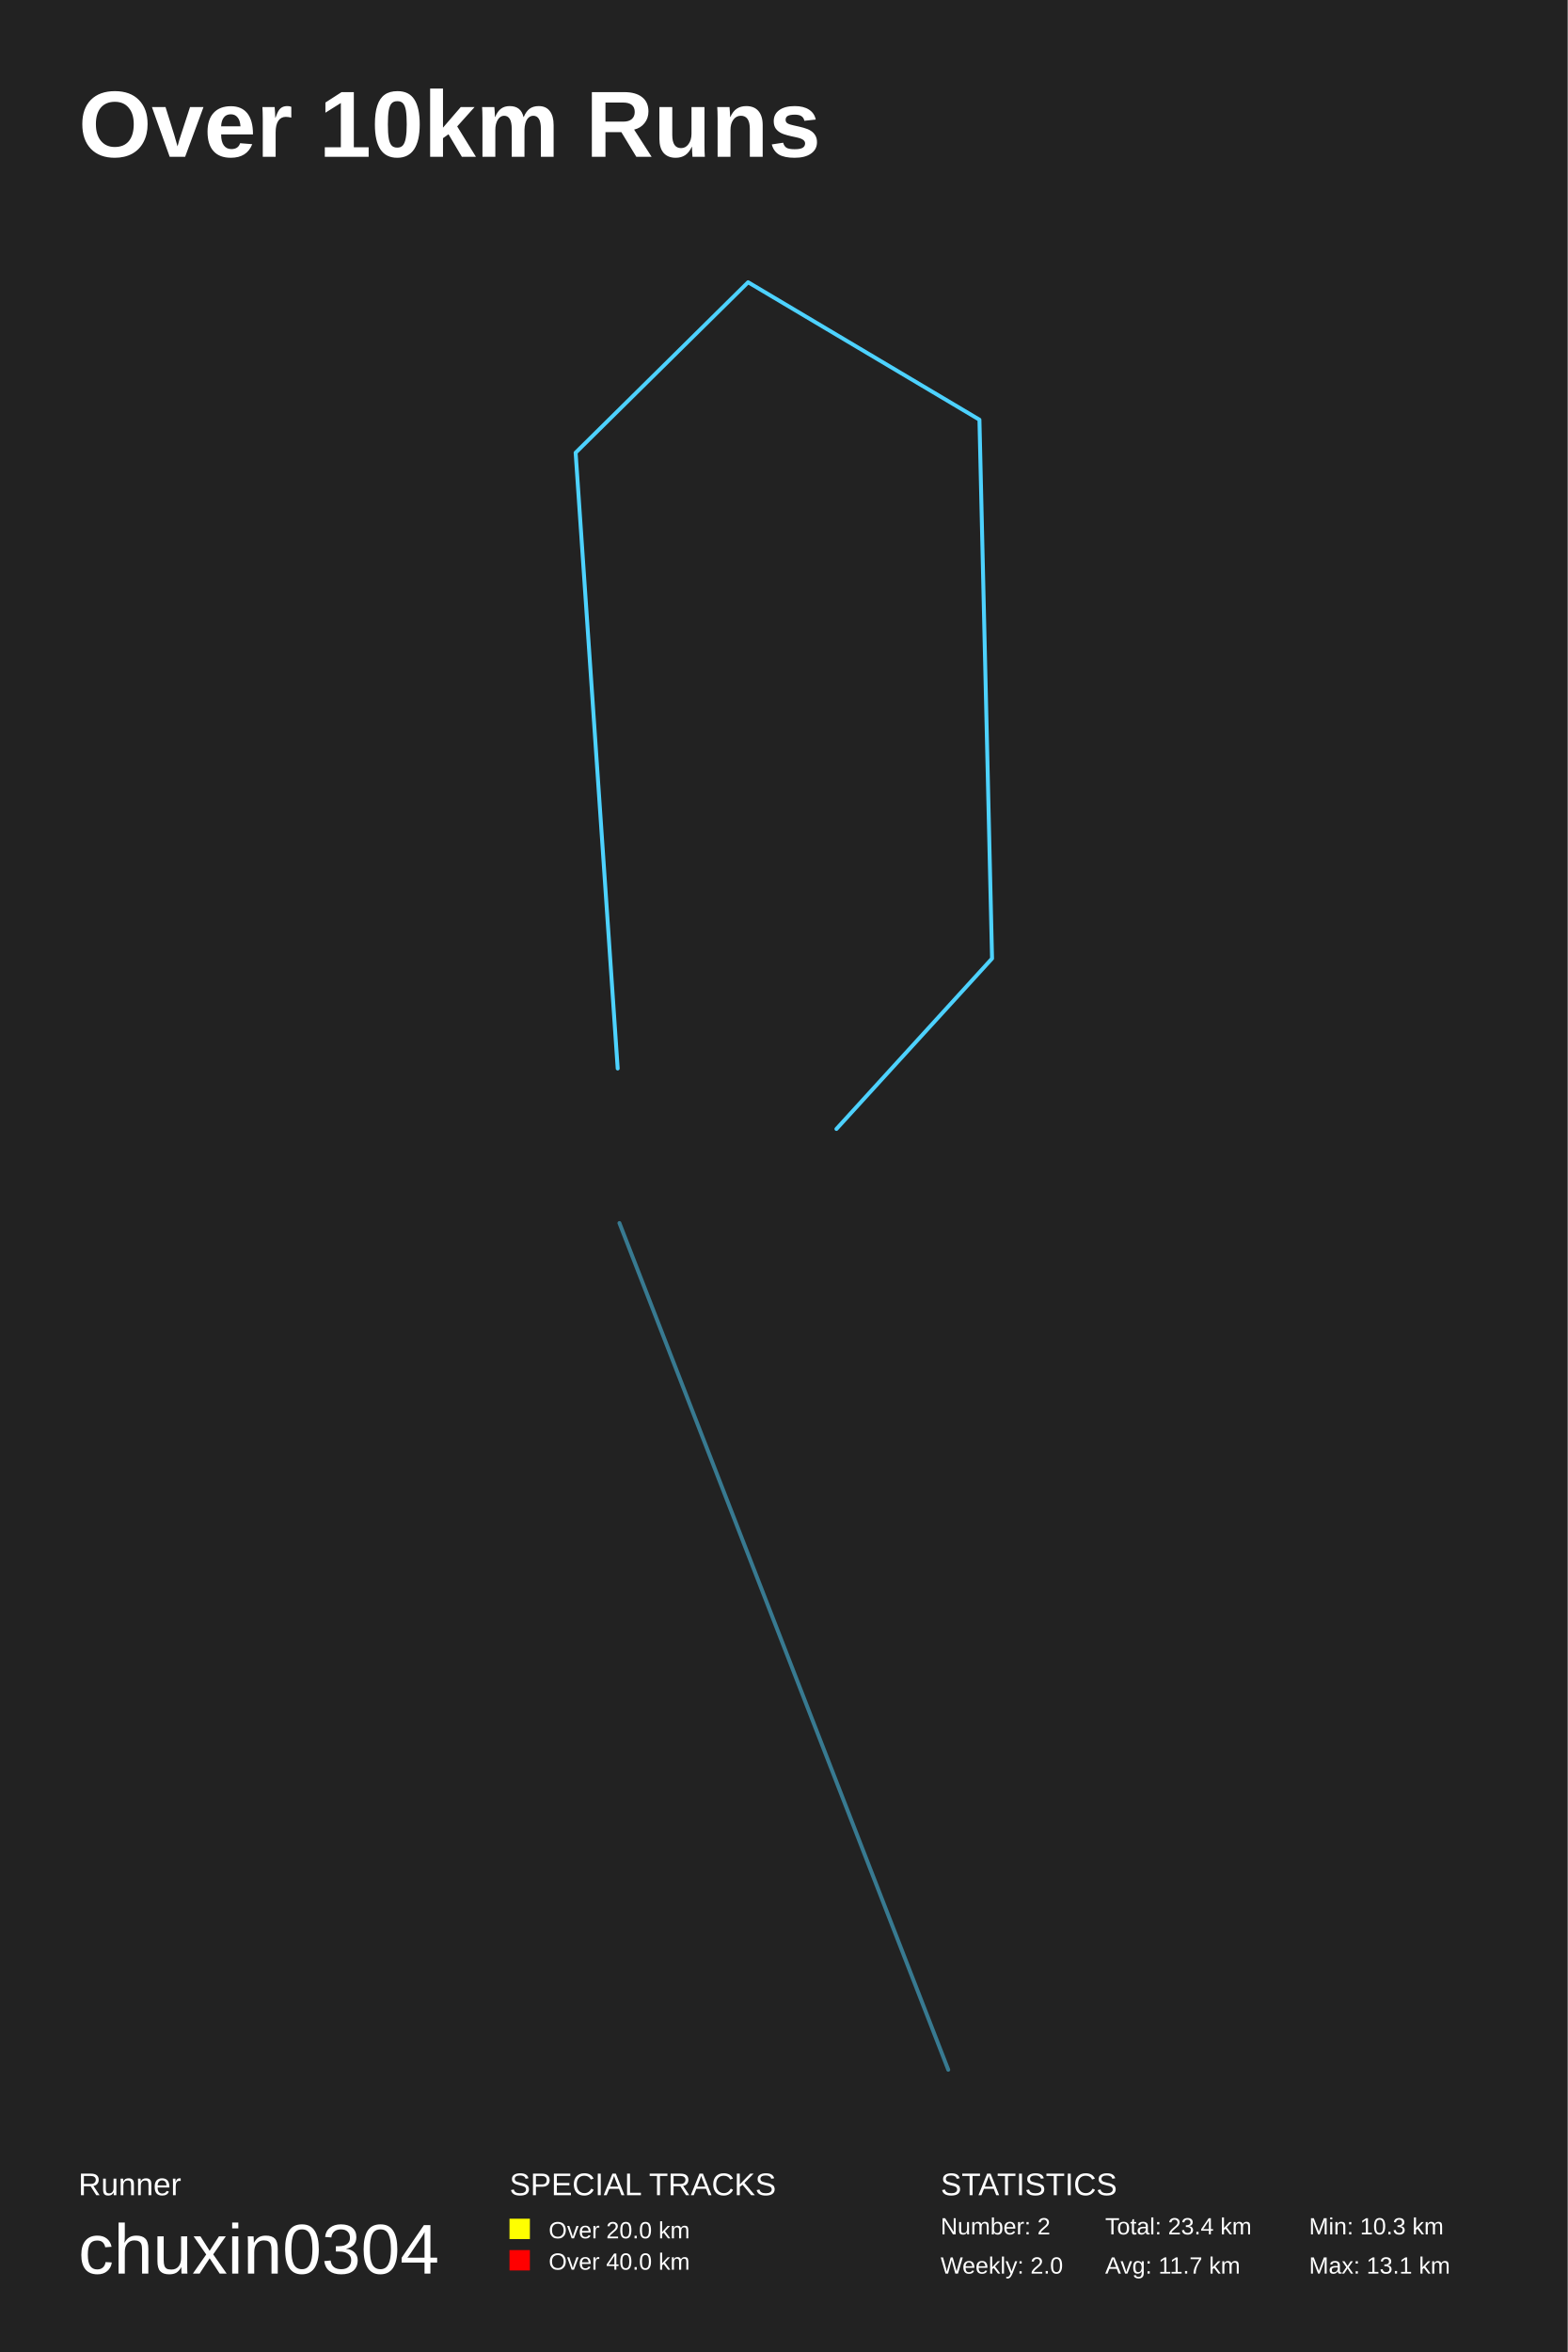
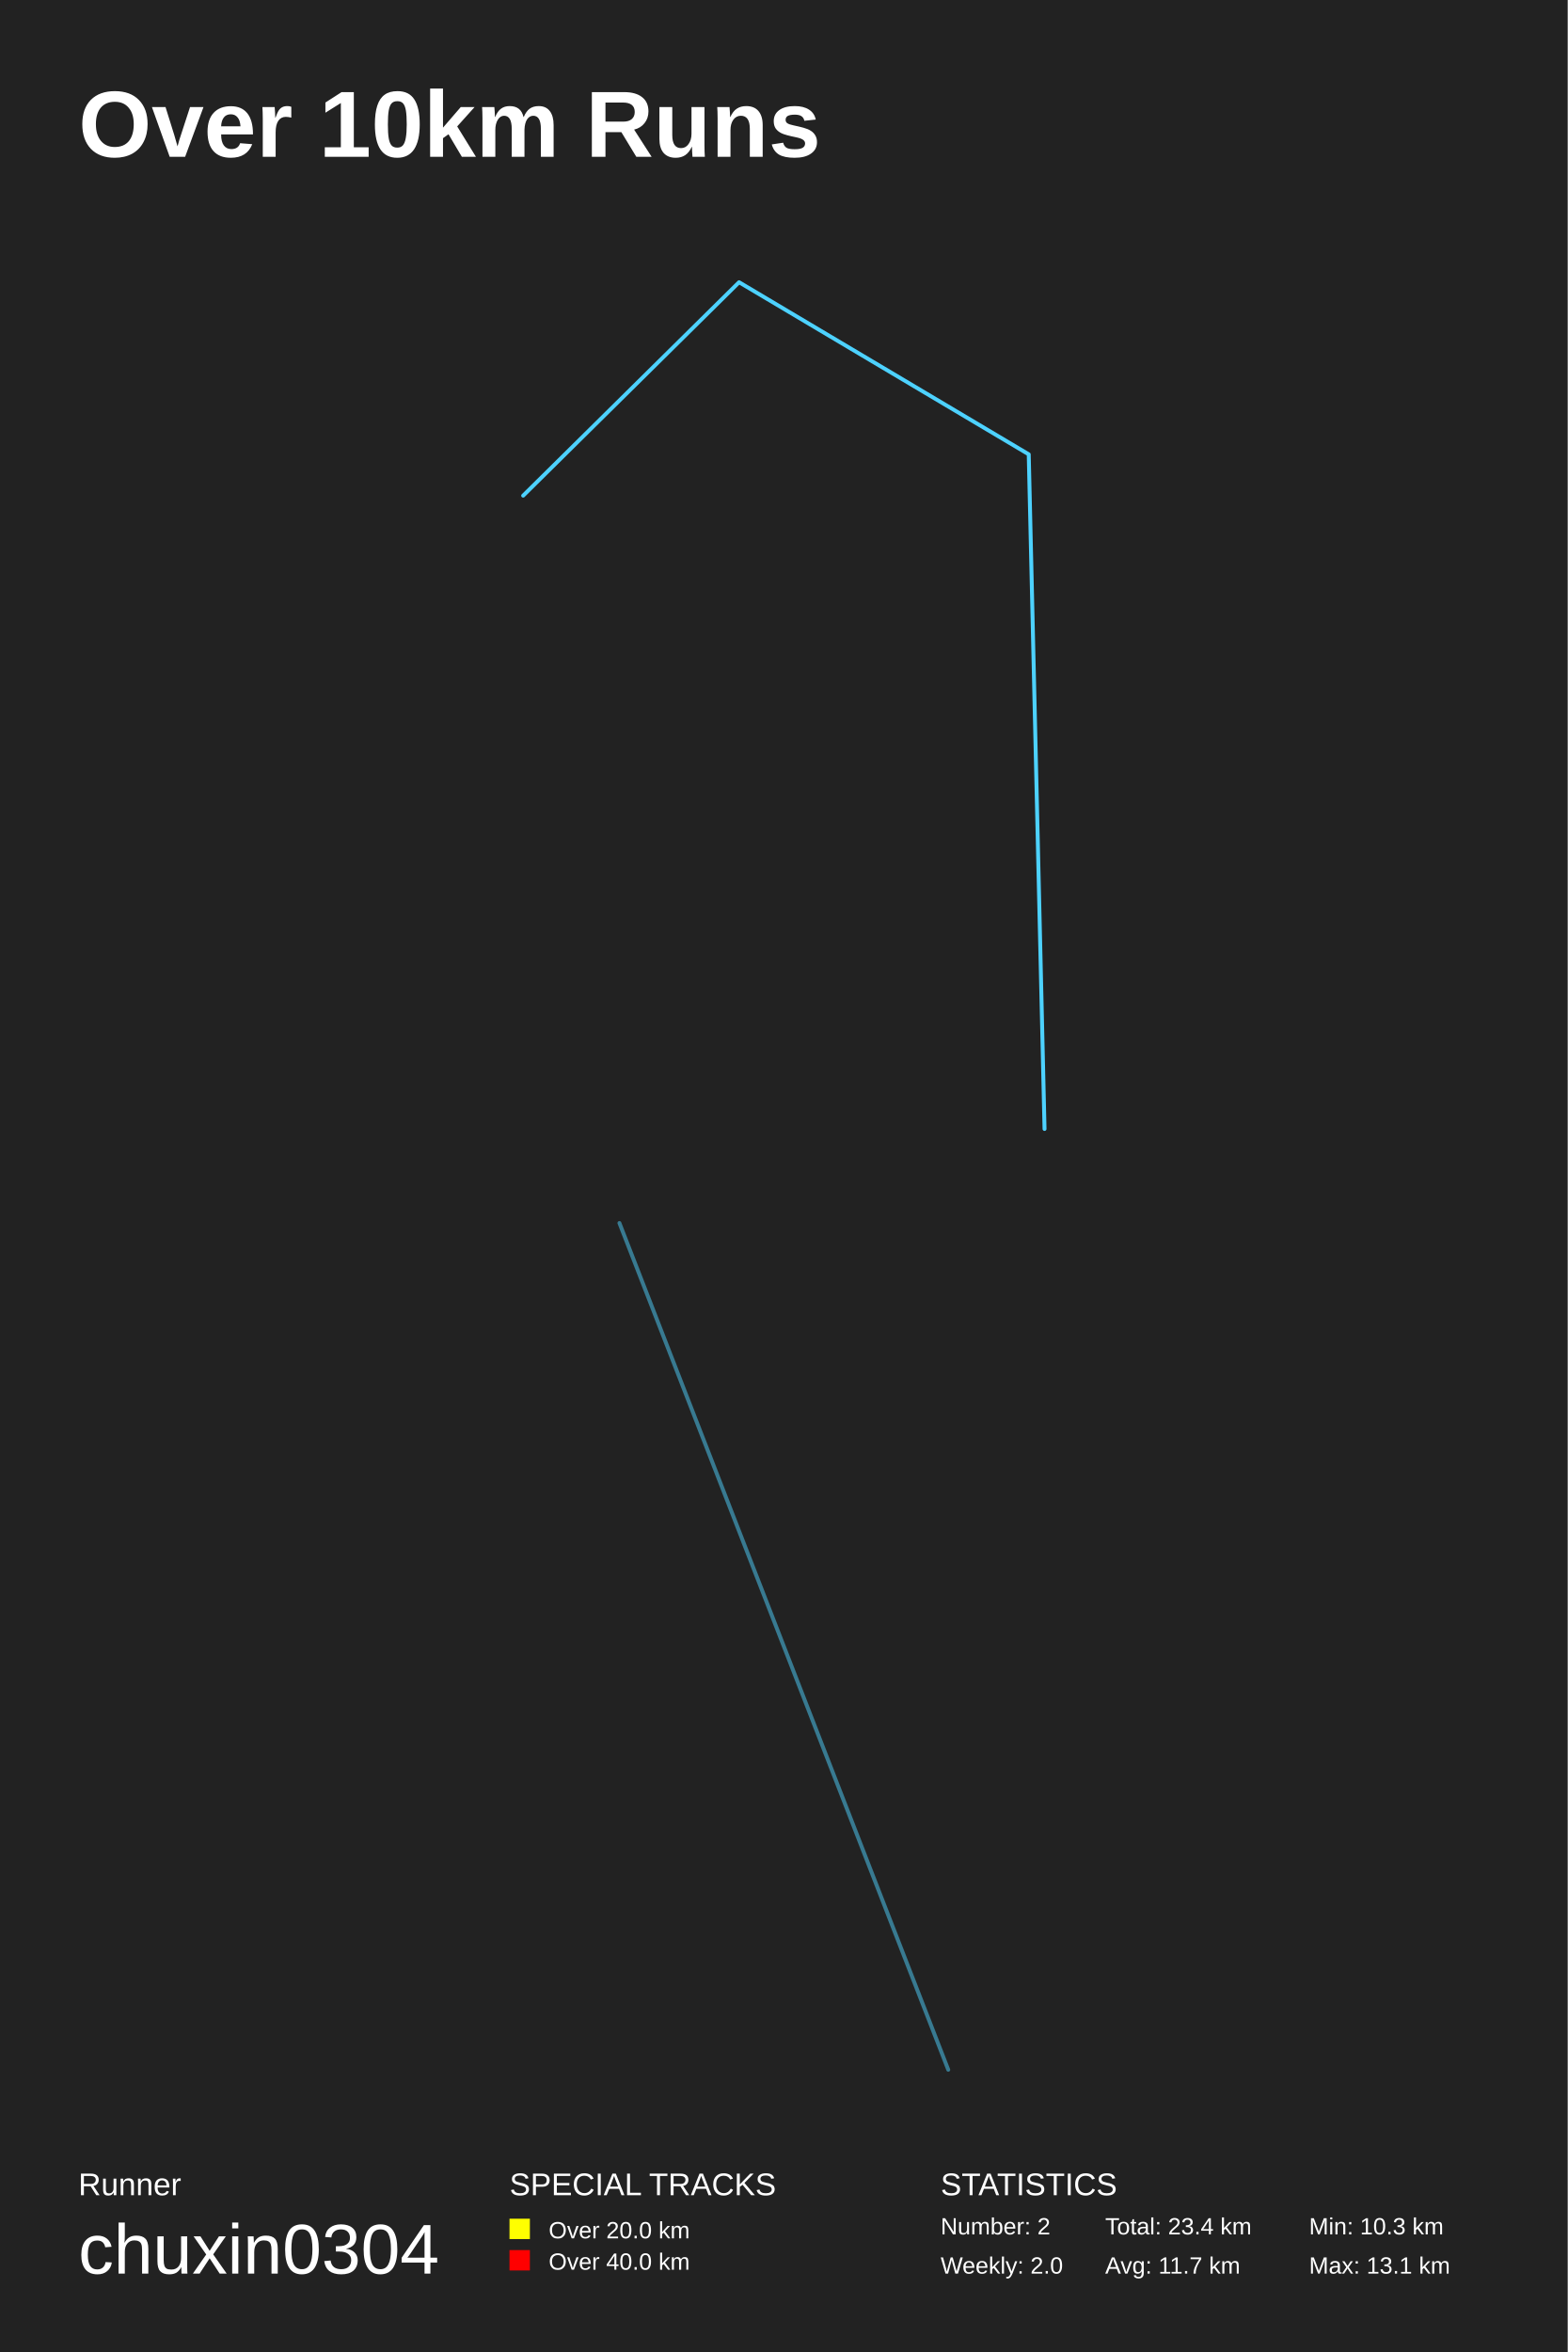
<svg xmlns="http://www.w3.org/2000/svg" baseProfile="full" height="300mm" version="1.1" viewBox="0,0,200,300" width="200mm">
  <defs />
  <rect fill="#222222" height="300" width="200" x="0" y="0" />
  <text fill="#FFFFFF" style="font-size:12px; font-family:Arial; font-weight:bold;" x="10" y="20">Over 10km Runs</text>
  <text fill="#FFFFFF" style="font-size:4px; font-family:Arial" x="10" y="280">Runner</text>
  <text fill="#FFFFFF" style="font-size:9px; font-family:Arial" x="10" y="290">chuxin0304</text>
  <text fill="#FFFFFF" style="font-size:4px; font-family:Arial" x="65" y="280">SPECIAL TRACKS</text>
  <rect fill="yellow" height="2.6" width="2.6" x="65" y="283" />
  <text fill="#FFFFFF" style="font-size:3px; font-family:Arial" x="70" y="285.5">Over 20.0 km</text>
  <rect fill="red" height="2.6" width="2.6" x="65" y="287" />
  <text fill="#FFFFFF" style="font-size:3px; font-family:Arial" x="70" y="289.5">Over 40.0 km</text>
  <text fill="#FFFFFF" style="font-size:4px; font-family:Arial" x="120" y="280">STATISTICS</text>
  <text fill="#FFFFFF" style="font-size:3px; font-family:Arial" x="120" y="285">Number: 2</text>
  <text fill="#FFFFFF" style="font-size:3px; font-family:Arial" x="120" y="290">Weekly: 2.0</text>
  <text fill="#FFFFFF" style="font-size:3px; font-family:Arial" x="141" y="285">Total: 23.4 km</text>
  <text fill="#FFFFFF" style="font-size:3px; font-family:Arial" x="141" y="290">Avg: 11.7 km</text>
  <text fill="#FFFFFF" style="font-size:3px; font-family:Arial" x="167" y="285">Min: 10.3 km</text>
  <text fill="#FFFFFF" style="font-size:3px; font-family:Arial" x="167" y="290">Max: 13.1 km</text>
-   <polyline fill="none" opacity="1" points="106.708,144.0 126.563,122.26 124.953,53.533 95.439,36.0 73.437,57.74 78.803,136.286" stroke="#4DD2FF" stroke-dasharray="none" stroke-linecap="round" stroke-linejoin="round" stroke-width="0.5" />
-   <polyline fill="none" opacity="0.5" points="79.024,156.0 120.976,264.0 79.024,156.0 120.976,264.0 79.024,156.0 120.976,264.0 79.024,156.0 120.976,264.0 79.024,156.0 120.976,264.0 79.024,156.0 120.976,264.0 79.024,156.0 120.976,264.0 79.024,156.0 120.976,264.0 79.024,156.0 120.976,264.0 79.024,156.0 120.976,264.0 79.024,156.0 120.976,264.0 79.024,156.0 120.976,264.0 79.024,156.0 120.976,264.0 79.024,156.0 120.976,264.0 79.024,156.0 120.976,264.0 79.024,156.0 120.976,264.0 79.024,156.0 120.976,264.0 79.024,156.0 120.976,264.0 79.024,156.0 120.976,264.0 79.024,156.0 120.976,264.0 79.024,156.0 120.976,264.0 79.024,156.0 120.976,264.0 79.024,156.0 120.976,264.0 79.024,156.0 120.976,264.0 79.024,156.0 120.976,264.0 79.024,156.0 120.976,264.0 79.024,156.0 120.976,264.0 79.024,156.0 120.976,264.0 79.024,156.0 120.976,264.0 79.024,156.0 120.976,264.0 79.024,156.0 120.976,264.0 79.024,156.0 120.976,264.0" stroke="#4DD2FF" stroke-dasharray="1,0.5" stroke-linecap="round" stroke-linejoin="round" stroke-width="0.5" />
+   <polyline fill="none" opacity="1" points="133.258,144.0 131.242,57.951 94.289,36.0 66.742,63.22" stroke="#4DD2FF" stroke-dasharray="none" stroke-linecap="round" stroke-linejoin="round" stroke-width="0.5" />
+   <polyline fill="none" opacity="0.5" points="120.976,264.0 79.024,156.0 120.976,264.0 79.024,156.0 120.976,264.0 79.024,156.0 120.976,264.0 79.024,156.0 120.976,264.0 79.024,156.0 120.976,264.0 79.024,156.0 120.976,264.0 79.024,156.0 120.976,264.0 79.024,156.0 120.976,264.0 79.024,156.0 120.976,264.0 79.024,156.0 120.976,264.0 79.024,156.0 120.976,264.0 79.024,156.0 120.976,264.0 79.024,156.0 120.976,264.0 79.024,156.0 120.976,264.0 79.024,156.0 120.976,264.0 79.024,156.0 120.976,264.0 79.024,156.0 120.976,264.0 79.024,156.0 120.976,264.0 79.024,156.0 120.976,264.0 79.024,156.0 120.976,264.0 79.024,156.0 120.976,264.0 79.024,156.0 120.976,264.0 79.024,156.0 120.976,264.0 79.024,156.0 120.976,264.0 79.024,156.0 120.976,264.0 79.024,156.0 120.976,264.0 79.024,156.0 120.976,264.0 79.024,156.0 120.976,264.0 79.024,156.0 120.976,264.0 79.024,156.0 120.976,264.0 79.024,156.0" stroke="#4DD2FF" stroke-dasharray="1,0.5" stroke-linecap="round" stroke-linejoin="round" stroke-width="0.5" />
</svg>
